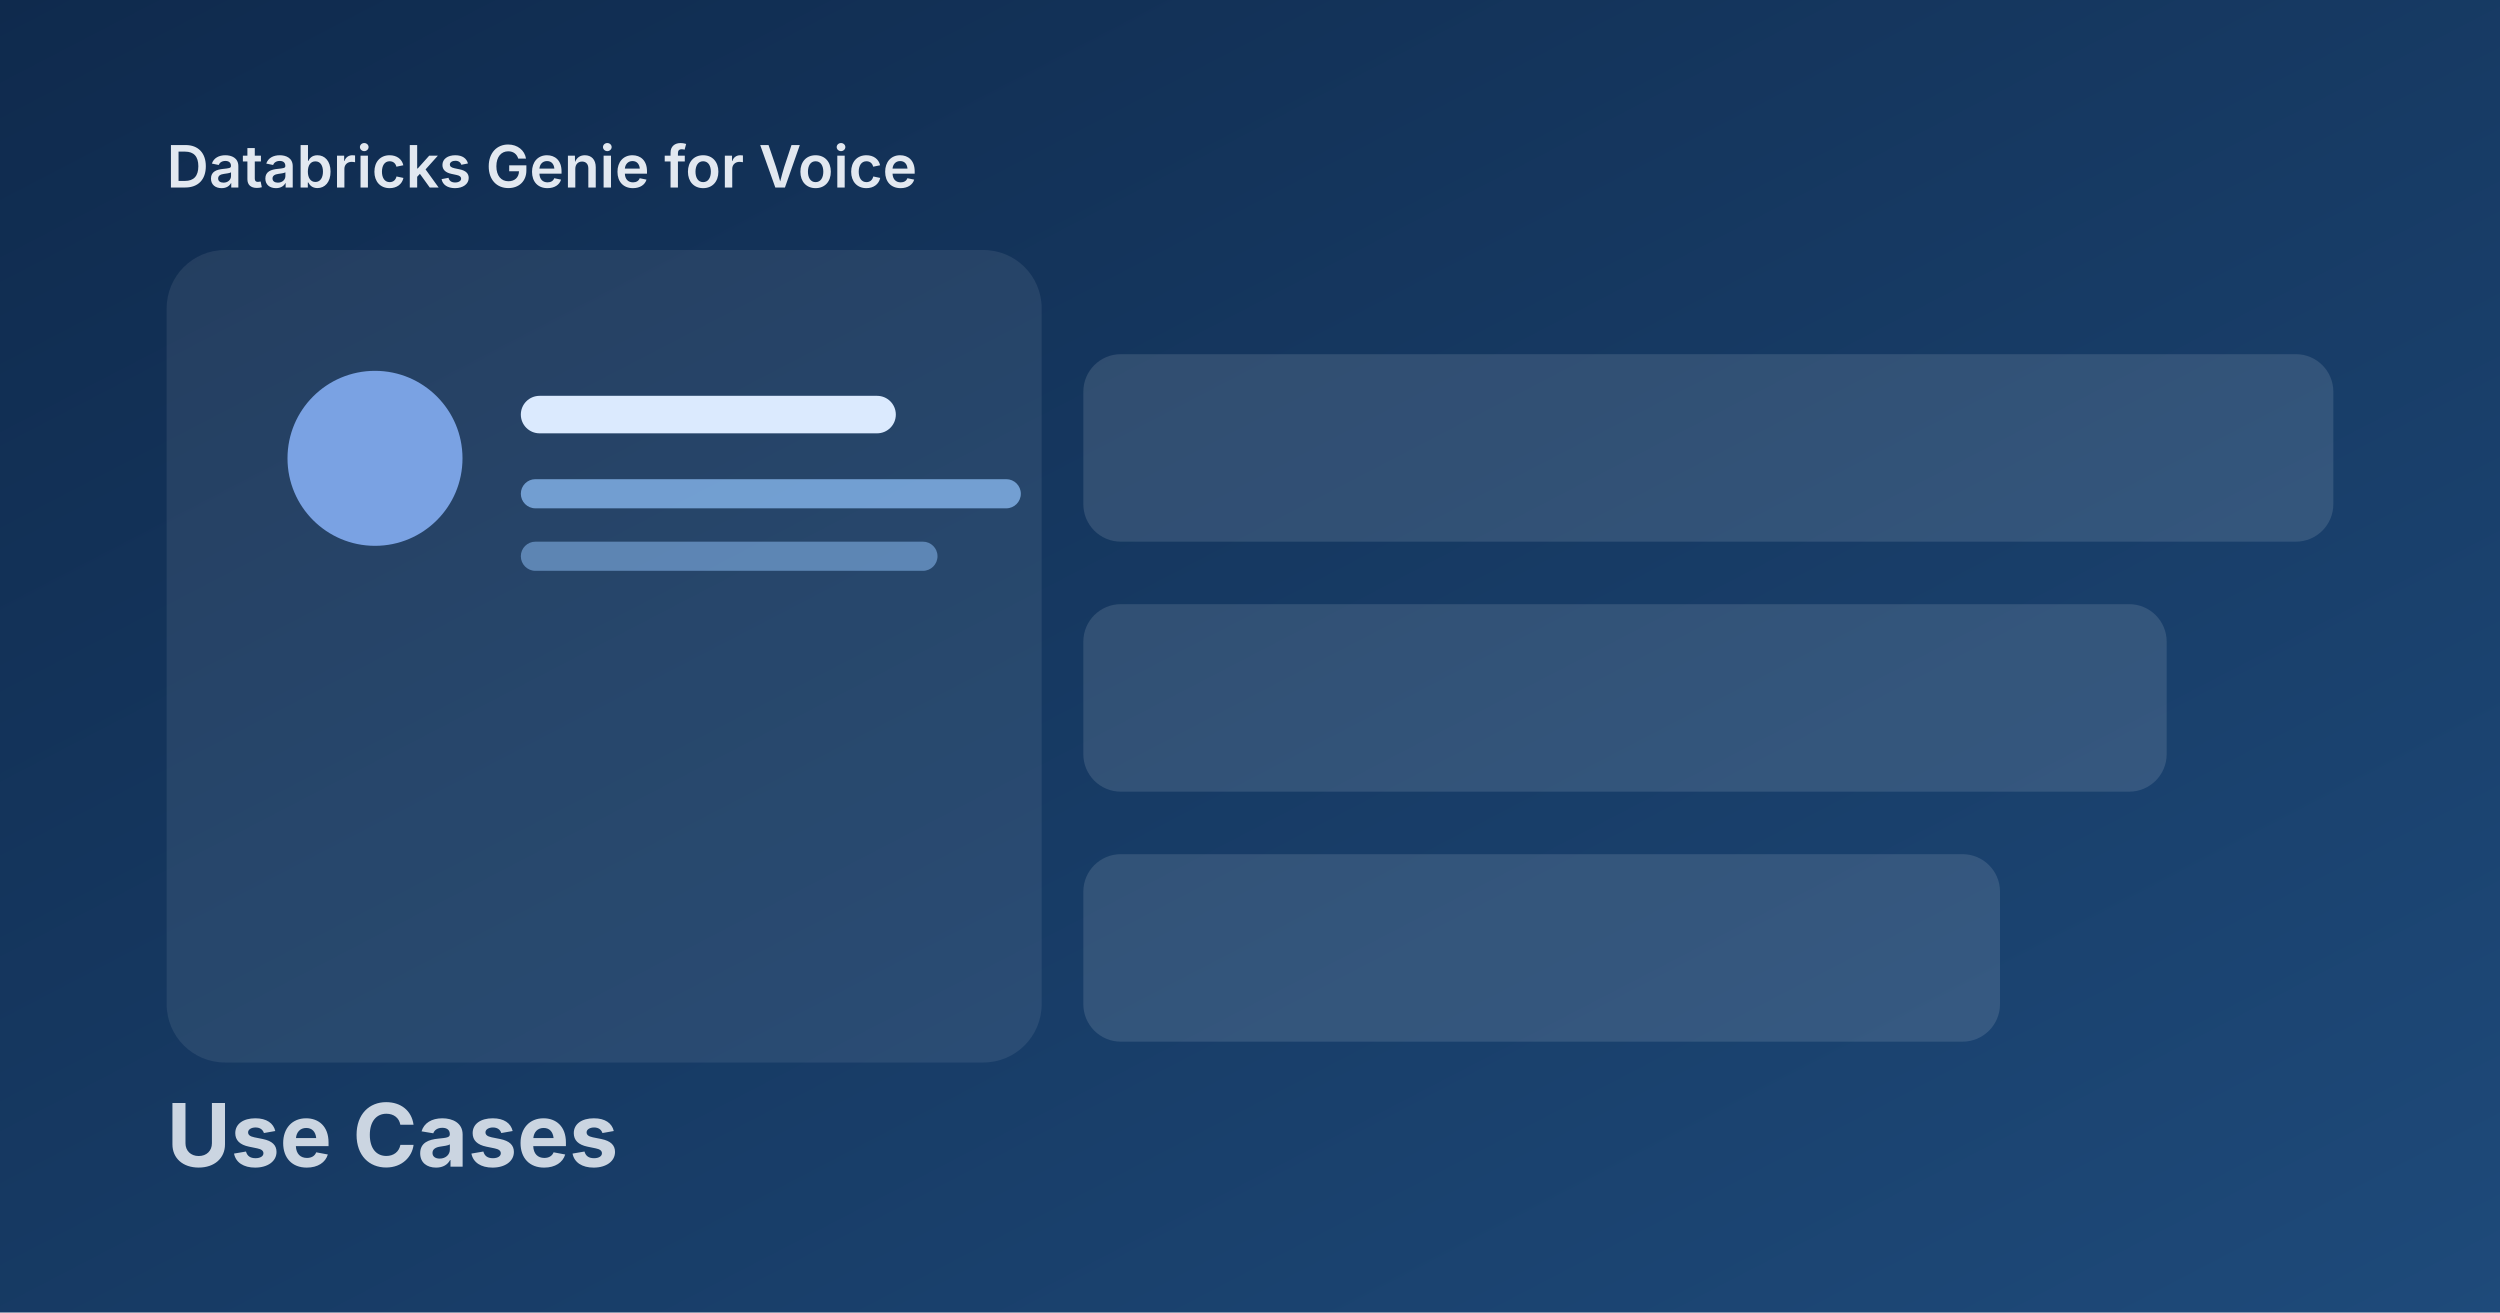
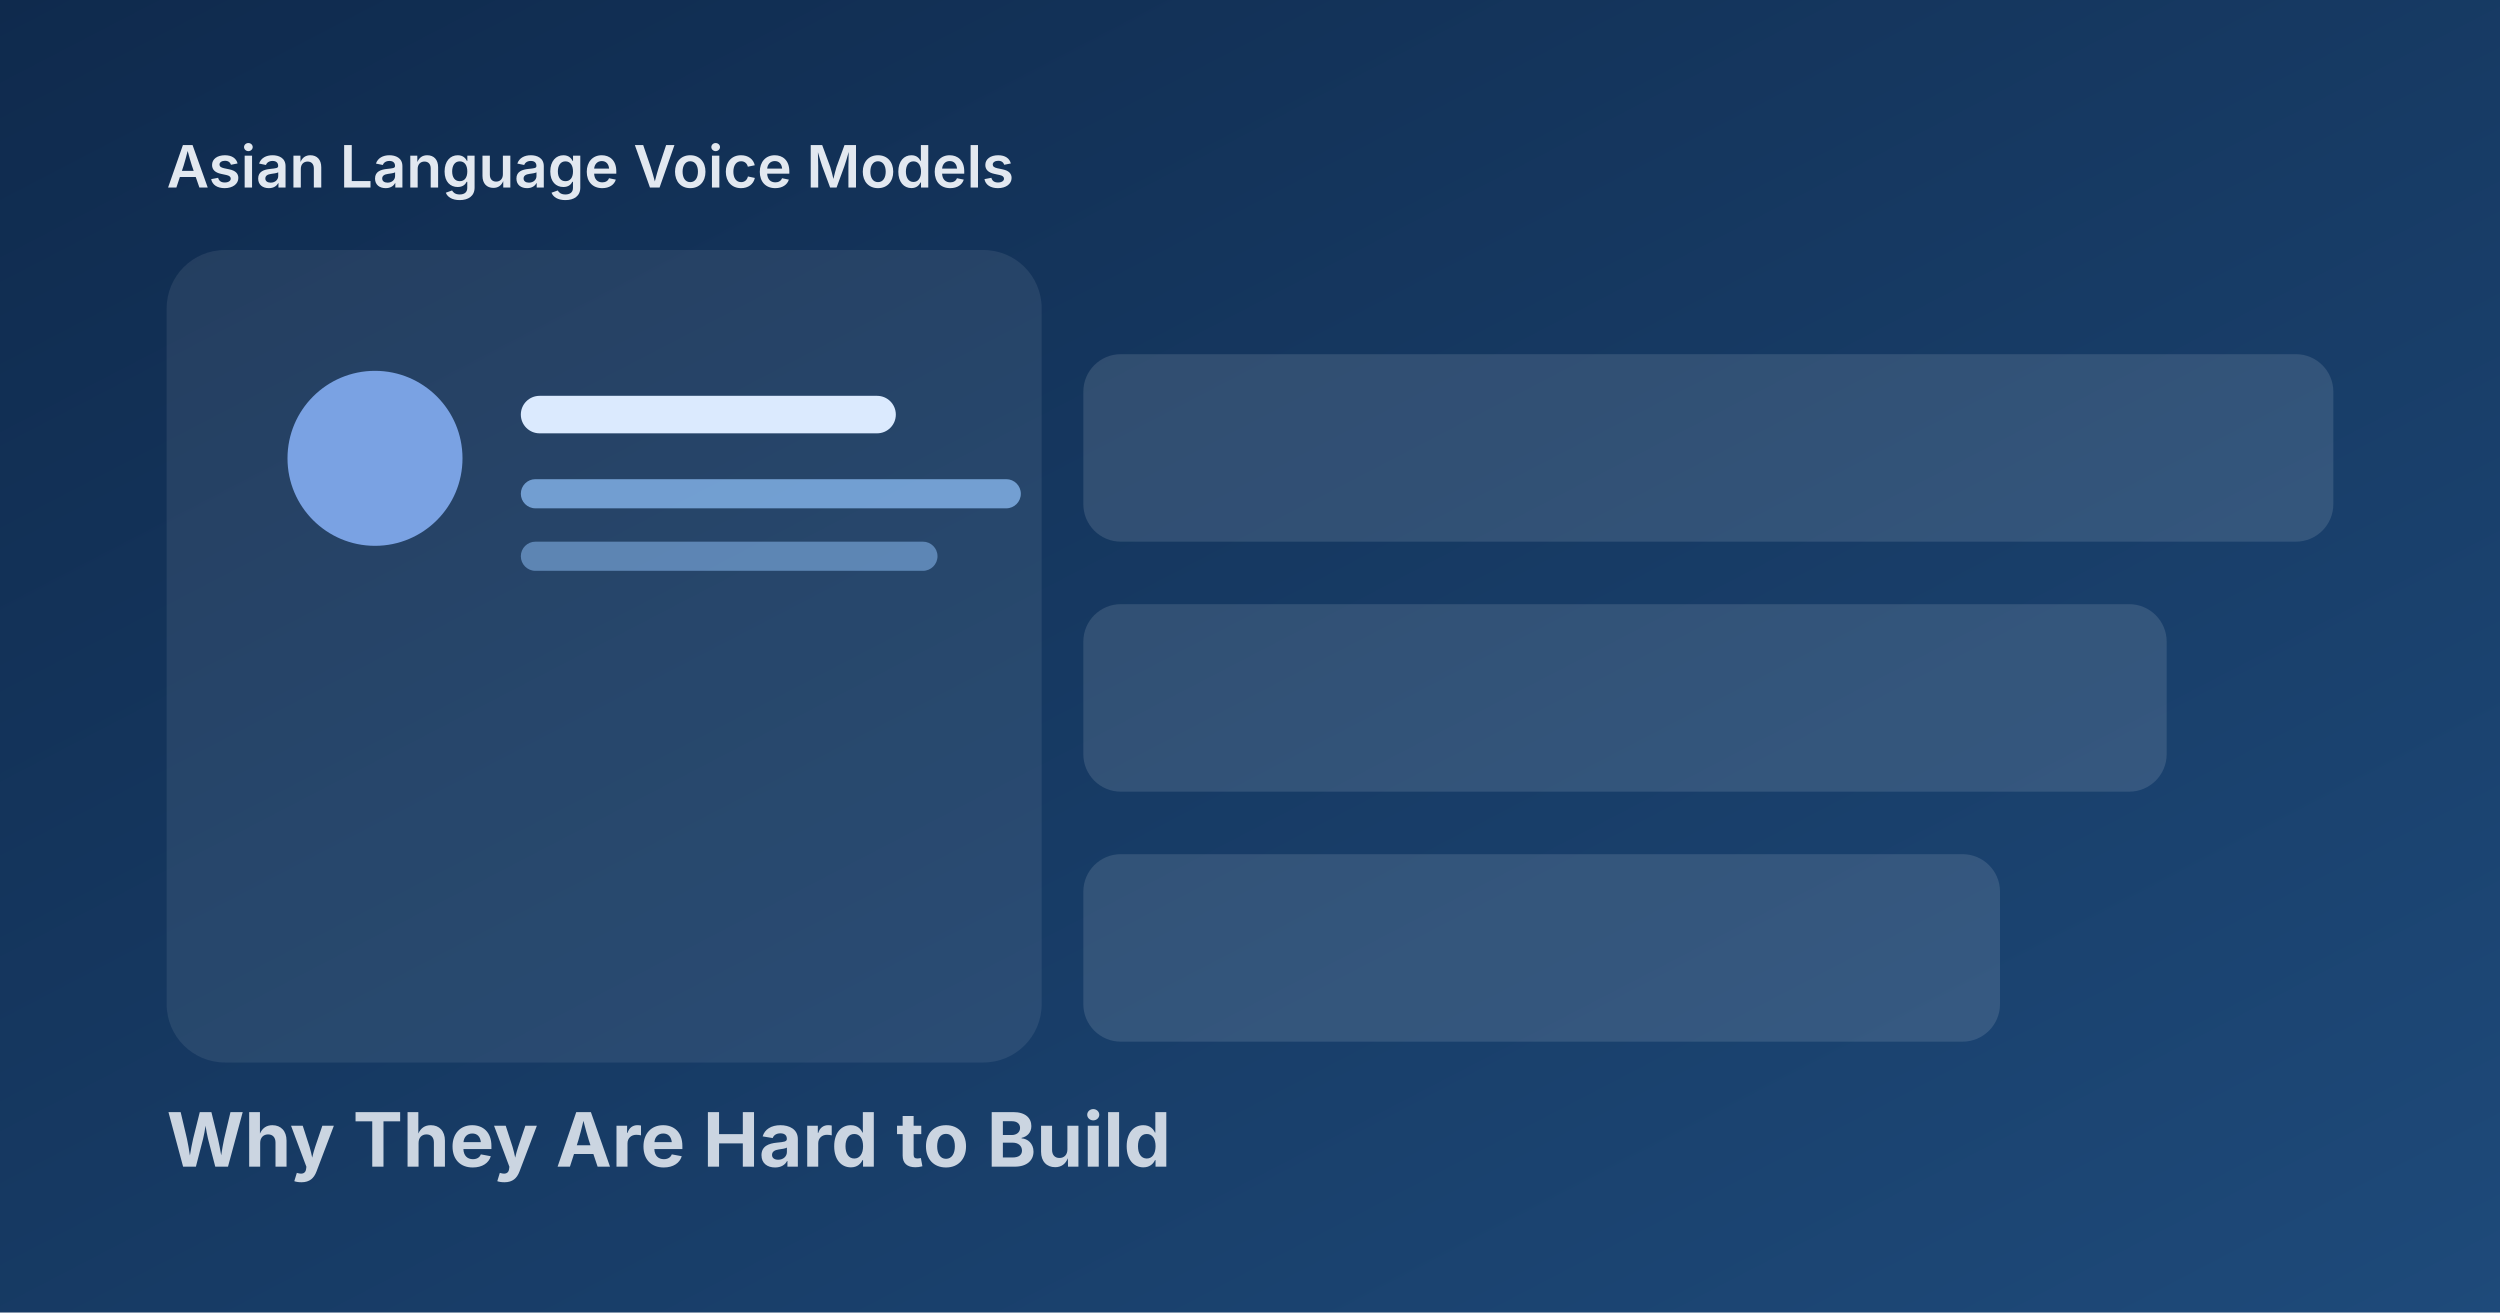
<svg xmlns="http://www.w3.org/2000/svg" width="1200" height="630" viewBox="0 0 1200 630" role="img" aria-labelledby="title">
  <defs>
    <linearGradient id="bg" x1="0" y1="0" x2="1" y2="1">
      <stop offset="0%" stop-color="#0f2a4d" />
      <stop offset="100%" stop-color="#1e4a7a" />
    </linearGradient>
  </defs>
  <rect width="1200" height="630" fill="url(#bg)" />
  <rect x="80" y="120" width="420" height="390" rx="28" fill="#ffffff" opacity="0.08" />
  <rect x="520" y="170" width="600" height="90" rx="18" fill="#ffffff" opacity="0.12" />
  <rect x="520" y="290" width="520" height="90" rx="18" fill="#ffffff" opacity="0.12" />
  <rect x="520" y="410" width="440" height="90" rx="18" fill="#ffffff" opacity="0.12" />
  <circle cx="180" cy="220" r="42" fill="#7aa2e3" />
  <rect x="250" y="190" width="180" height="18" rx="9" fill="#dbeafe" />
  <rect x="250" y="230" width="240" height="14" rx="7" fill="#93c5fd" opacity="0.7" />
  <rect x="250" y="260" width="200" height="14" rx="7" fill="#93c5fd" opacity="0.5" />
-   <text x="80" y="90" fill="#e2e8f0" font-family="-apple-system,BlinkMacSystemFont,Segoe UI,sans-serif" font-size="28" font-weight="600">Databricks Genie for Voice</text>
-   <text x="80" y="560" fill="#cbd5e1" font-family="-apple-system,BlinkMacSystemFont,Segoe UI,sans-serif" font-size="42" font-weight="700">Use Cases</text>
+   <text x="80" y="90" fill="#e2e8f0" font-family="-apple-system,BlinkMacSystemFont,Segoe UI,sans-serif" font-size="28" font-weight="600">Asian Language Voice Models</text>
+   <text x="80" y="560" fill="#cbd5e1" font-family="-apple-system,BlinkMacSystemFont,Segoe UI,sans-serif" font-size="36" font-weight="700">Why They Are Hard to Build</text>
</svg>
